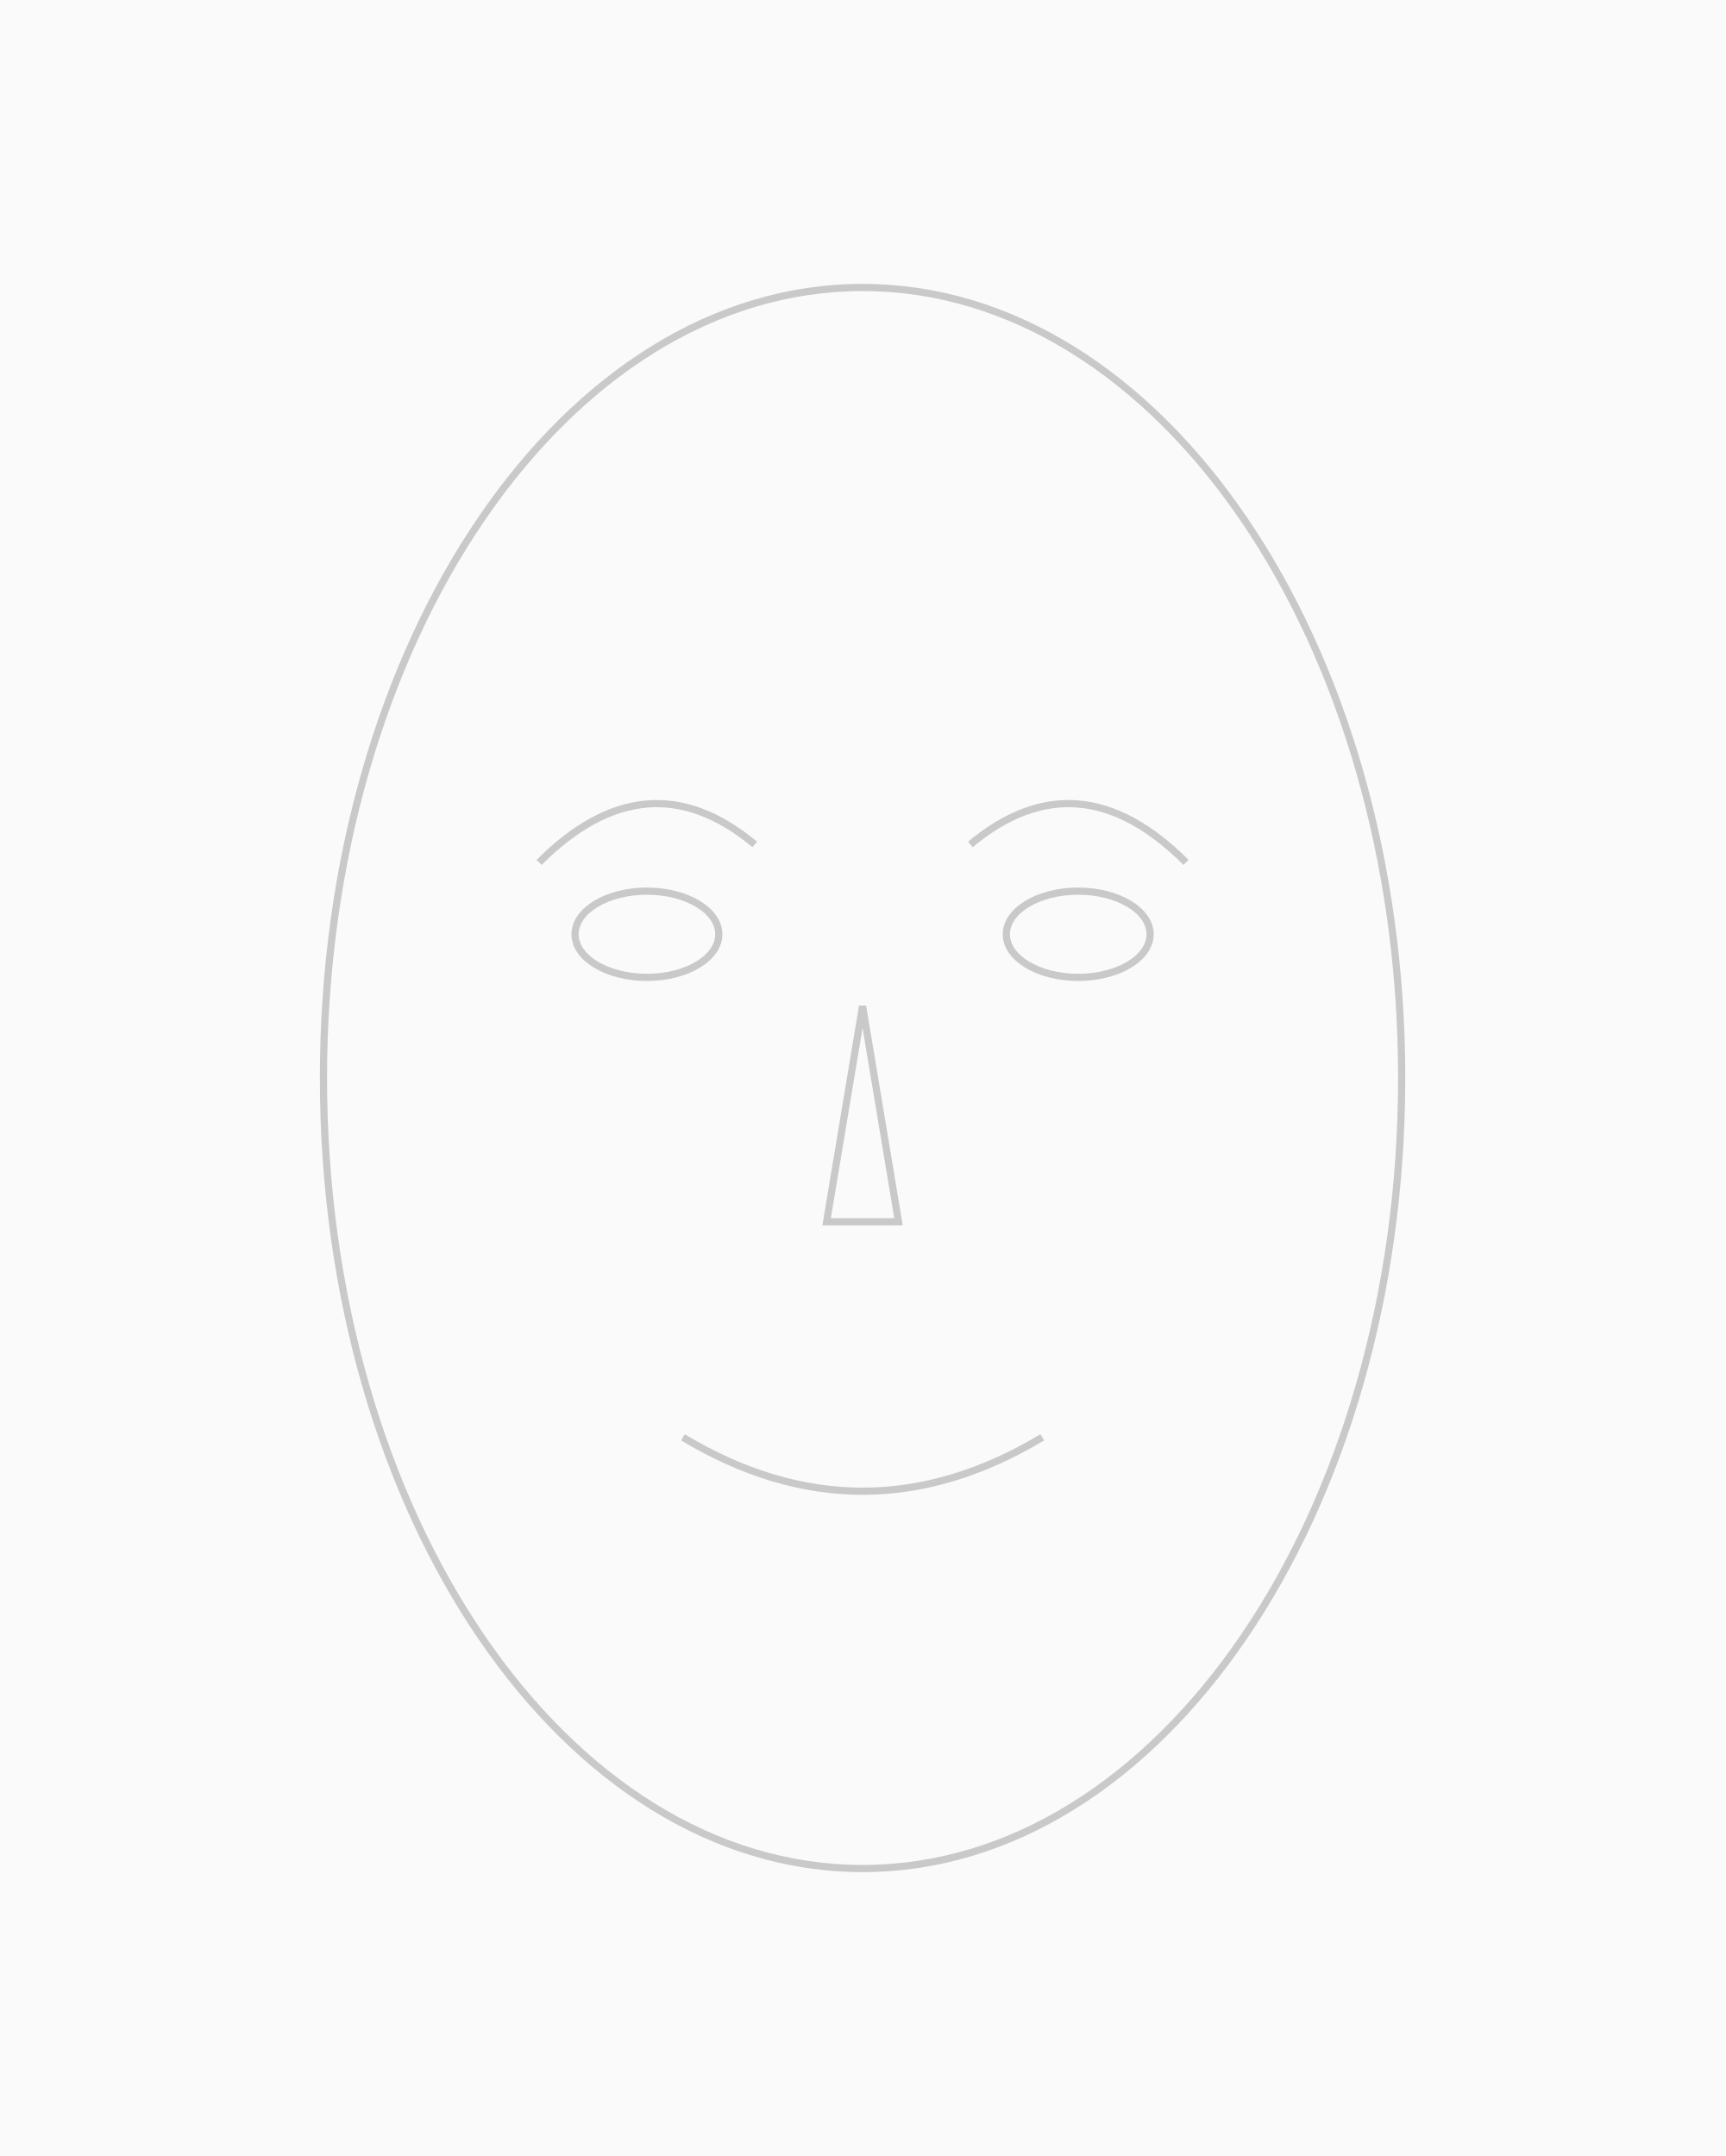
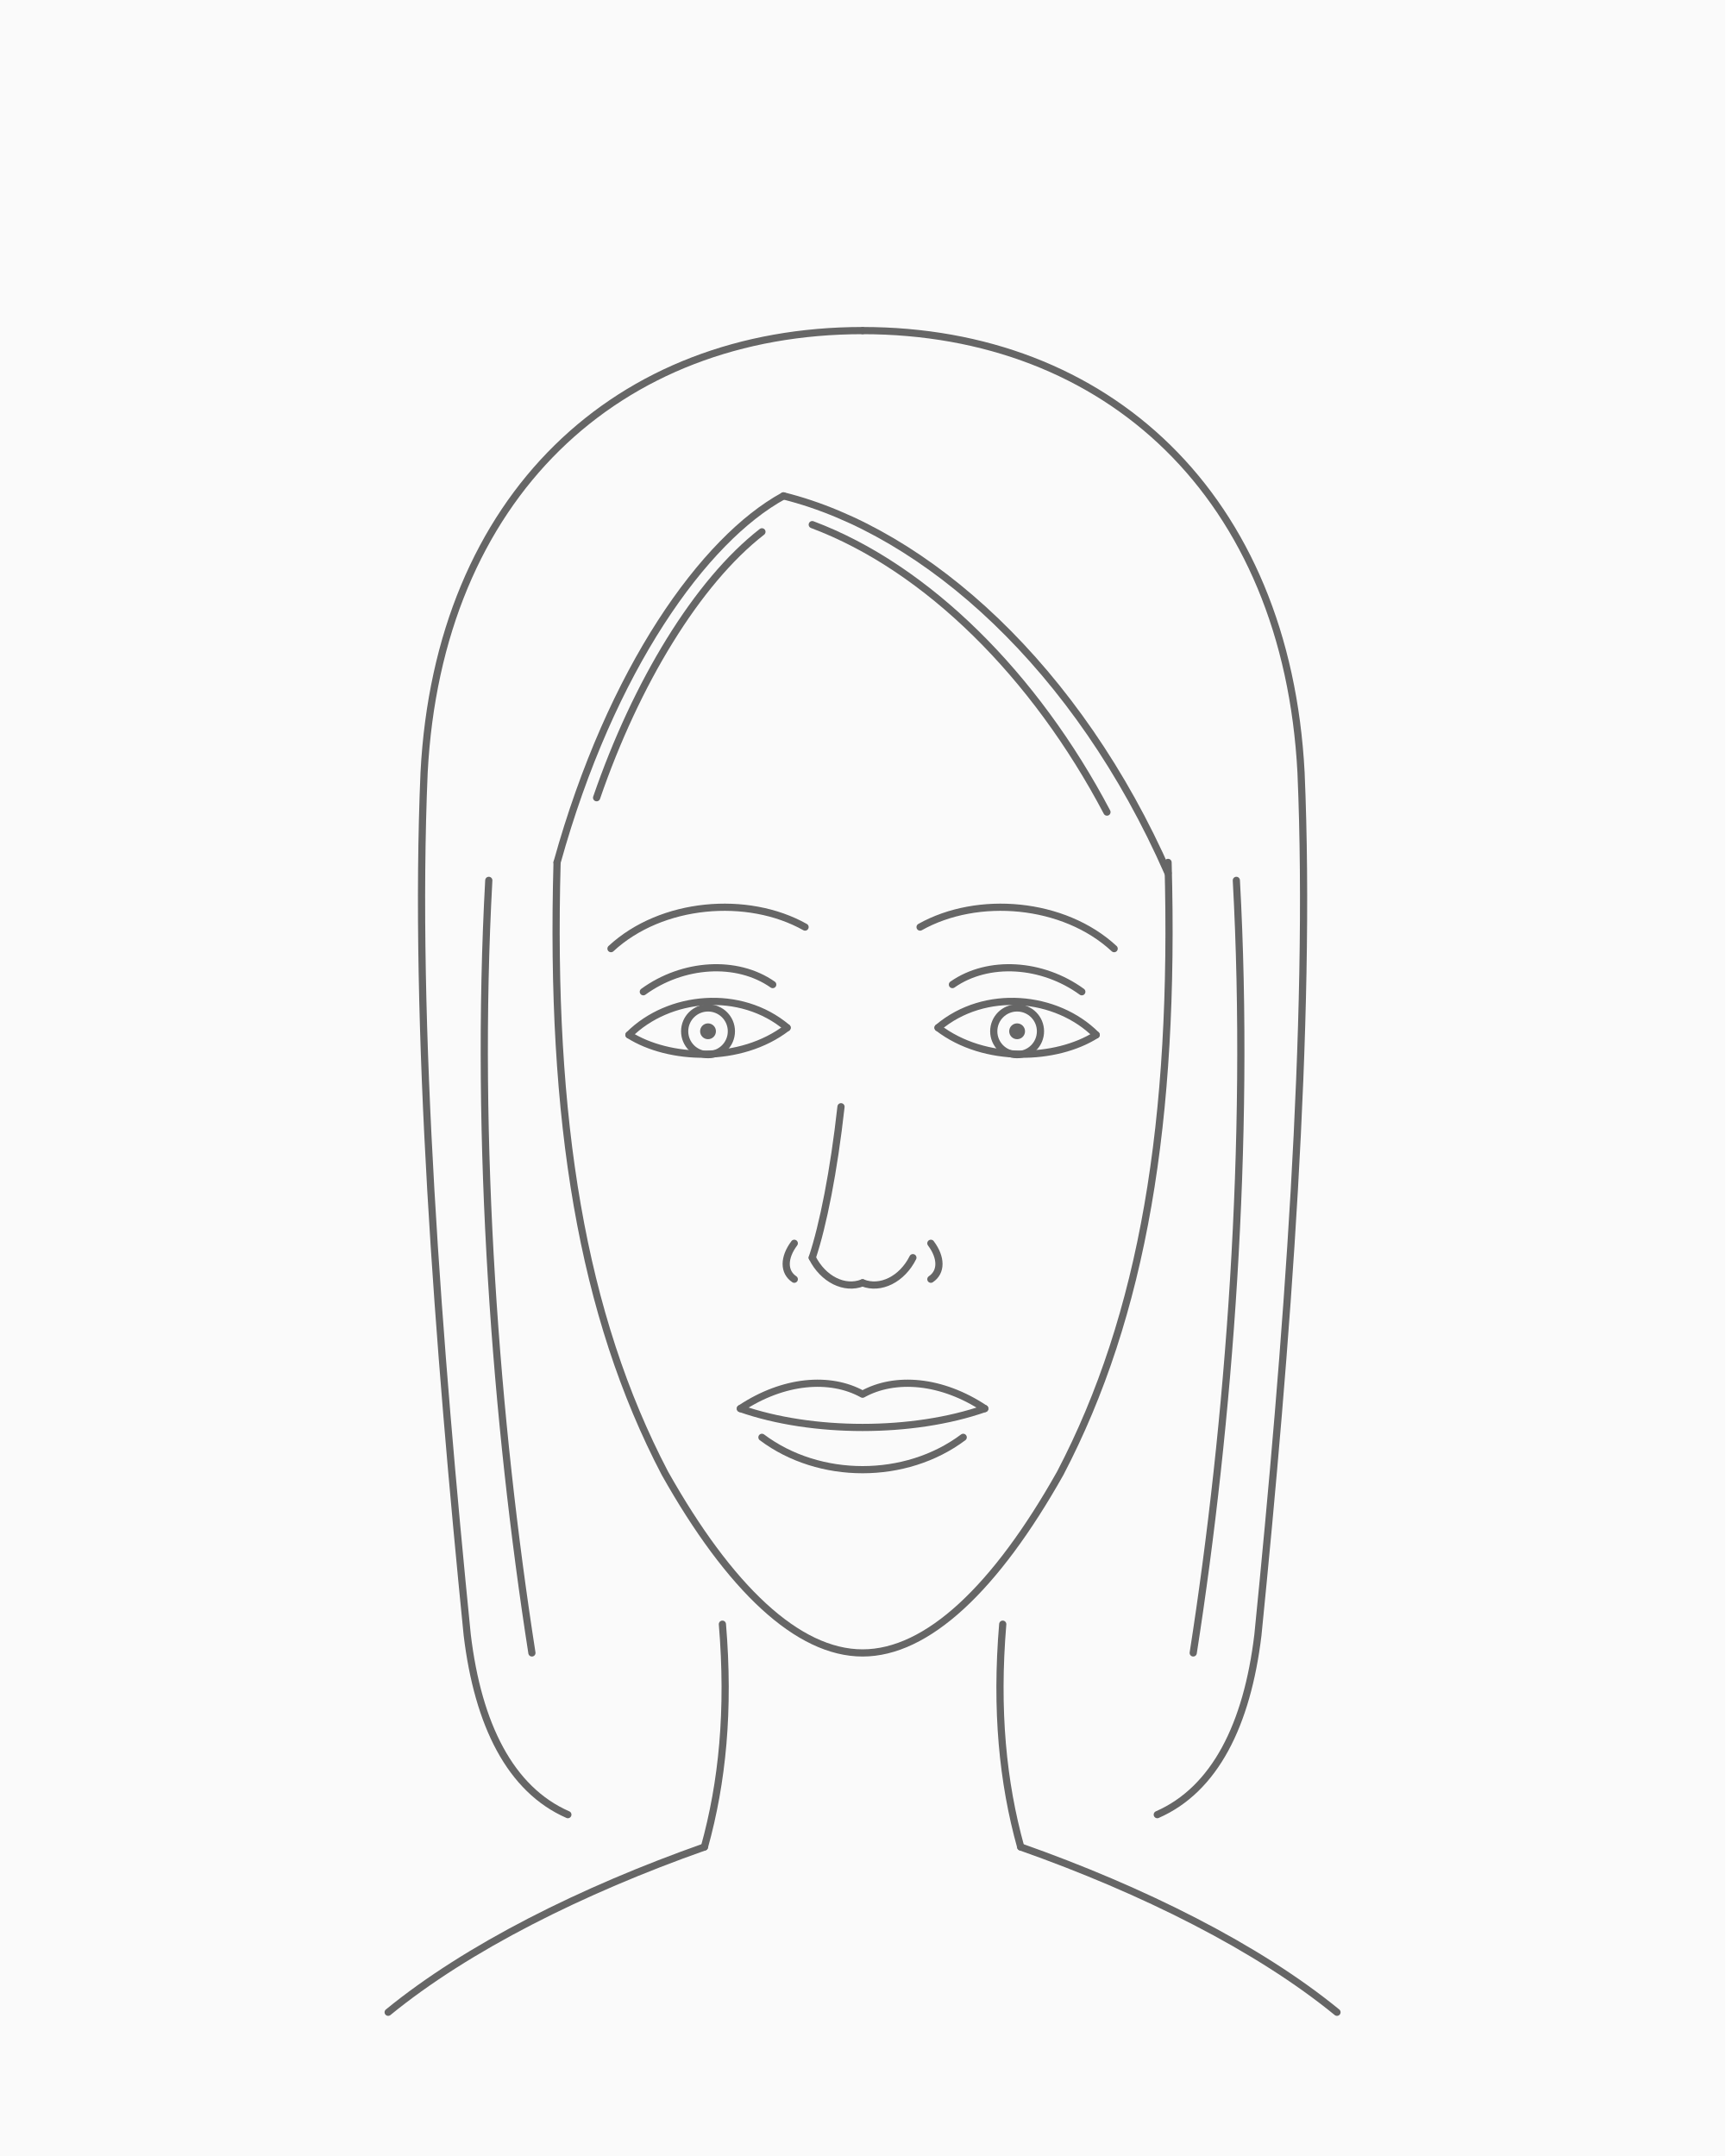
<svg xmlns="http://www.w3.org/2000/svg" viewBox="0 0 480 600" width="480" height="600">
  <rect width="480" height="600" fill="#fafafa" />
-   <ellipse cx="240" cy="300" rx="150" ry="220" fill="none" stroke="#c9c9c9" stroke-width="2" />
-   <ellipse cx="180" cy="260" rx="20" ry="12" fill="none" stroke="#c9c9c9" stroke-width="2" />
-   <ellipse cx="300" cy="260" rx="20" ry="12" fill="none" stroke="#c9c9c9" stroke-width="2" />
-   <path d="M240 280 L230 340 L250 340 Z" fill="none" stroke="#c9c9c9" stroke-width="2" />
-   <path d="M190 400 Q240 430 290 400" fill="none" stroke="#c9c9c9" stroke-width="2" />
-   <path d="M150 240 Q180 210 210 235" fill="none" stroke="#c9c9c9" stroke-width="2" />
-   <path d="M270 235 Q300 210 330 240" fill="none" stroke="#c9c9c9" stroke-width="2" />
+   <g fill="none" stroke="#666666" stroke-width="2" stroke-linecap="round" stroke-linejoin="round">
+     <path d="M240 92 C172 92 122 138 118 215 C115 285 122 375 130 455 C133 480 142 498 158 505" />
+     <path d="M240 92 C308 92 358 138 362 215 C365 285 358 375 350 455 C347 480 338 498 322 505" />
+     <path d="M136 245 C132 318 138 396 148 460" />
+     <path d="M344 245 C348 318 342 396 332 460" />
+     <path d="M155 240 C153 312 162 366 185 410 C203 442 222 460 240 460 C258 460 277 442 295 410 C318 366 327 312 325 240" />
+     <path d="M218 138 C258 148 300 186 325 243" />
+     <path d="M218 138 C196 150 170 186 155 240" />
+     <path d="M226 146 C258 158 288 188 308 226" />
+     <path d="M212 148 C194 162 177 190 166 222" />
+     <path d="M170 264 C184 251 208 249 224 258" />
+     <path d="M256 258 C272 249 296 251 310 264" />
+     <path d="M179 276 C190 268 205 267 215 274" />
+     <path d="M265 274 C275 267 290 268 301 276" />
+     <path d="M175 288 C186 277 206 275 219 286" />
+     <path d="M175 288 C186 295 206 296 219 286" />
+     <path d="M261 286 C274 275 294 277 305 288" />
+     <path d="M261 286 C274 296 294 295 305 288" />
+     <circle cx="197" cy="287" r="6.5" />
+     <circle cx="283" cy="287" r="6.5" />
+     <circle cx="197" cy="287" r="2.2" fill="#666666" stroke="none" />
+     <circle cx="283" cy="287" r="2.2" fill="#666666" stroke="none" />
+     <path d="M234 308 C232 326 229 341 226 350" />
+     <path d="M226 350 C229 356 235 359 240 357" />
+     <path d="M254 350 C251 356 245 359 240 357" />
+     <path d="M221 346 C218 350 218 354 221 356" />
+     <path d="M259 346 C262 350 262 354 259 356" />
+     <path d="M206 392 C218 384 231 383 240 388 C249 383 262 384 274 392" />
+     <path d="M206 392 C226 399 254 399 274 392" />
+     <path d="M212 400 C228 412 252 412 268 400" />
+     <path d="M201 452 C203 476 201 496 196 514" />
+     <path d="M279 452 C277 476 279 496 284 514" />
+     <path d="M196 514 C162 526 130 542 108 560" />
+     <path d="M284 514 C318 526 350 542 372 560" />
+   </g>
</svg>
